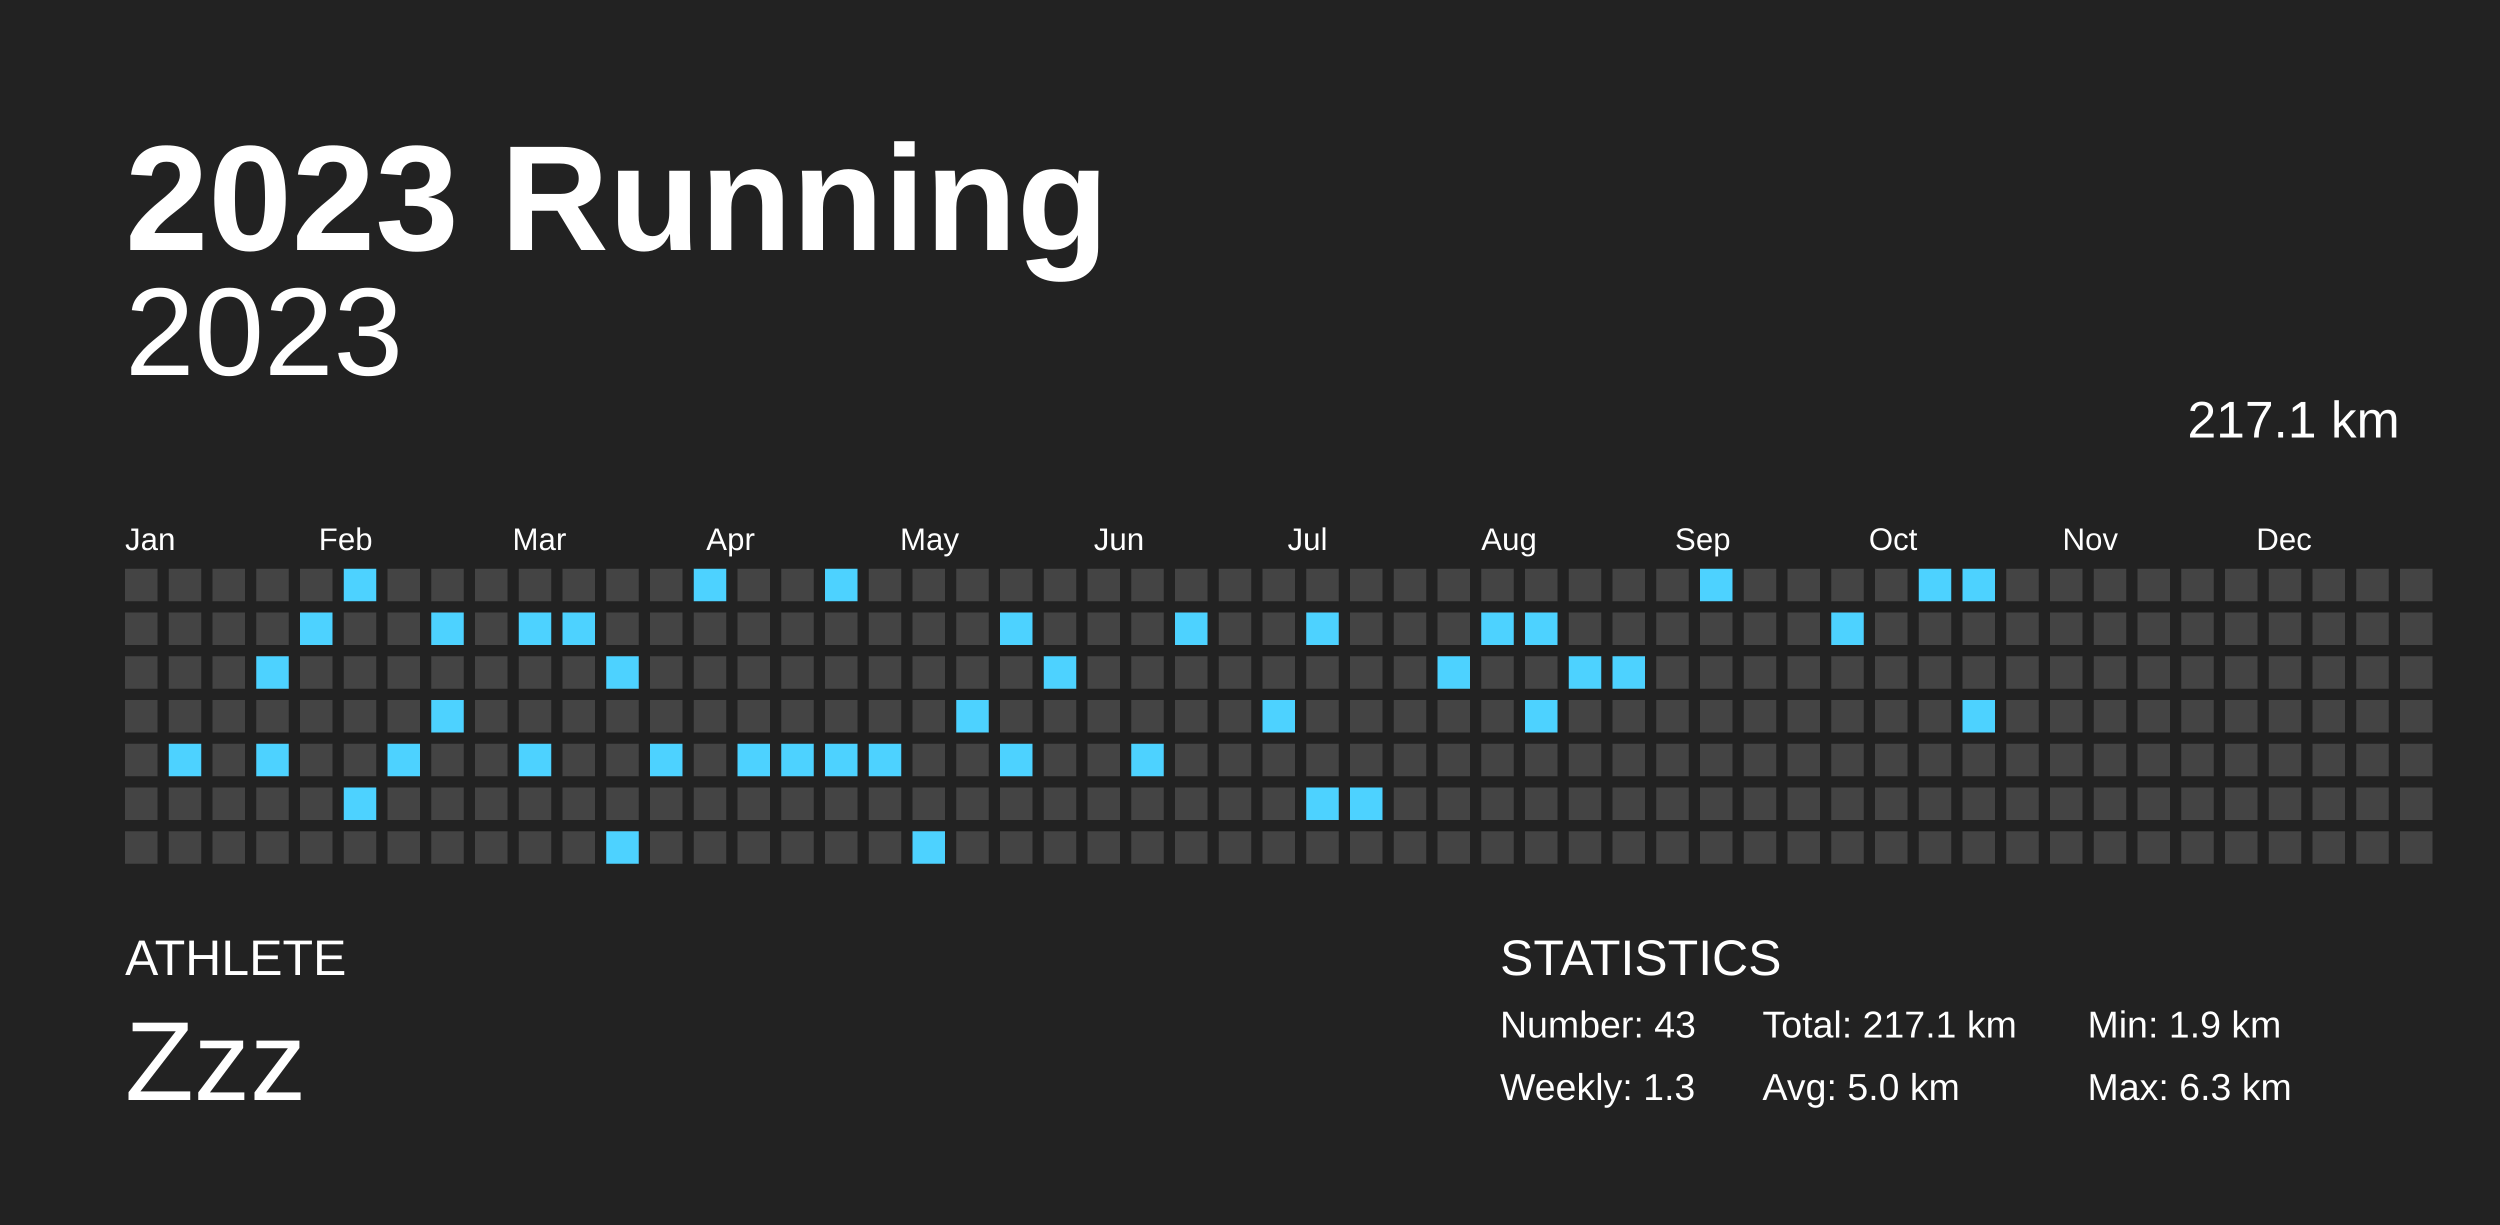
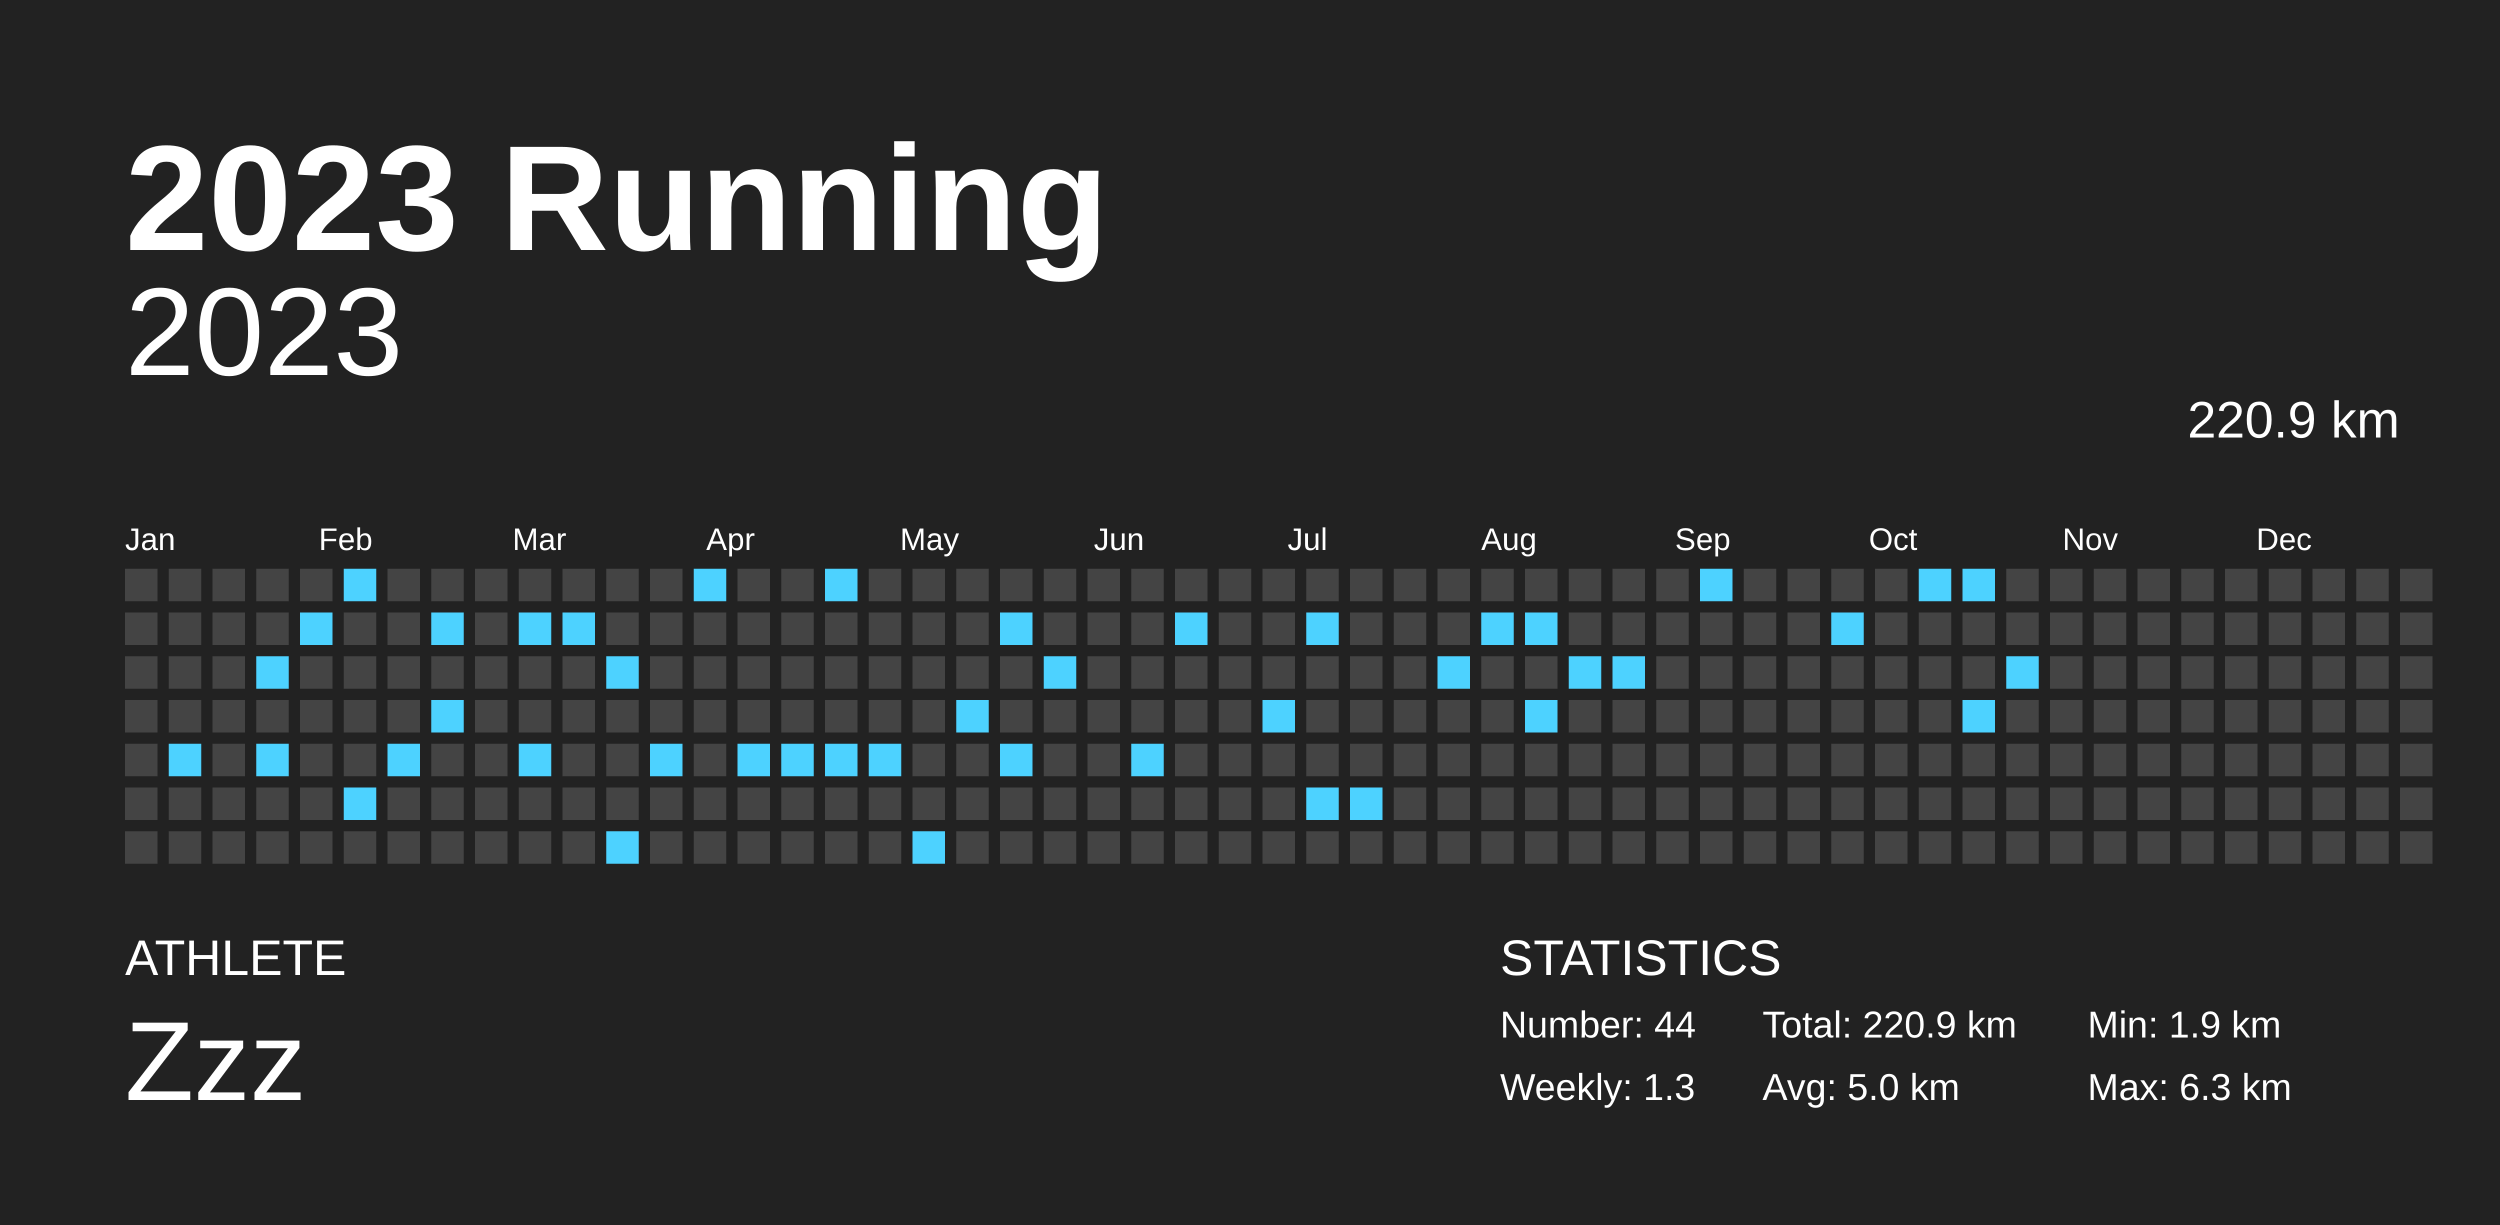
<svg xmlns="http://www.w3.org/2000/svg" baseProfile="full" height="98mm" version="1.1" viewBox="0,0,200,98" width="200mm">
  <defs />
  <rect fill="#222222" height="98" width="200" x="0" y="0" />
  <text fill="#FFFFFF" style="font-size:12px; font-family:Arial; font-weight:bold;" x="10" y="20">2023 Running</text>
  <text fill="#FFFFFF" style="font-size:4px; font-family:Arial" x="10" y="78">ATHLETE</text>
  <text fill="#FFFFFF" style="font-size:9px; font-family:Arial" x="10" y="88">Zzz</text>
  <text fill="#FFFFFF" style="font-size:4px; font-family:Arial" x="120" y="78">STATISTICS</text>
-   <text fill="#FFFFFF" style="font-size:3px; font-family:Arial" x="120" y="83">Number: 43</text>
+   <text fill="#FFFFFF" style="font-size:3px; font-family:Arial" x="120" y="83">Number: 44</text>
  <text fill="#FFFFFF" style="font-size:3px; font-family:Arial" x="120" y="88">Weekly: 1.3</text>
-   <text fill="#FFFFFF" style="font-size:3px; font-family:Arial" x="141" y="83">Total: 217.1 km</text>
+   <text fill="#FFFFFF" style="font-size:3px; font-family:Arial" x="141" y="83">Total: 220.9 km</text>
  <text fill="#FFFFFF" style="font-size:3px; font-family:Arial" x="141" y="88">Avg: 5.0 km</text>
  <text fill="#FFFFFF" style="font-size:3px; font-family:Arial" x="167" y="83">Min: 1.9 km</text>
  <text fill="#FFFFFF" style="font-size:3px; font-family:Arial" x="167" y="88">Max: 6.3 km</text>
  <text alignment-baseline="hanging" fill="#FFFFFF" style="font-size:10.0px; font-family:Arial;" x="10" y="30">2023</text>
-   <text alignment-baseline="hanging" fill="#FFFFFF" style="font-size:4.125px; font-family:Arial;" x="175" y="35">217.1 km</text>
+   <text alignment-baseline="hanging" fill="#FFFFFF" style="font-size:4.125px; font-family:Arial;" x="175" y="35">220.9 km</text>
  <text fill="#FFFFFF" style="font-size:2.5px; font-family:Arial" x="10.0" y="44">Jan</text>
  <text fill="#FFFFFF" style="font-size:2.5px; font-family:Arial" x="25.5" y="44">Feb</text>
  <text fill="#FFFFFF" style="font-size:2.5px; font-family:Arial" x="41.0" y="44">Mar</text>
  <text fill="#FFFFFF" style="font-size:2.5px; font-family:Arial" x="56.5" y="44">Apr</text>
  <text fill="#FFFFFF" style="font-size:2.5px; font-family:Arial" x="72.0" y="44">May</text>
  <text fill="#FFFFFF" style="font-size:2.5px; font-family:Arial" x="87.5" y="44">Jun</text>
  <text fill="#FFFFFF" style="font-size:2.5px; font-family:Arial" x="103.0" y="44">Jul</text>
  <text fill="#FFFFFF" style="font-size:2.5px; font-family:Arial" x="118.5" y="44">Aug</text>
  <text fill="#FFFFFF" style="font-size:2.5px; font-family:Arial" x="134.0" y="44">Sep</text>
  <text fill="#FFFFFF" style="font-size:2.5px; font-family:Arial" x="149.5" y="44">Oct</text>
  <text fill="#FFFFFF" style="font-size:2.5px; font-family:Arial" x="165.0" y="44">Nov</text>
  <text fill="#FFFFFF" style="font-size:2.5px; font-family:Arial" x="180.5" y="44">Dec</text>
  <rect fill="#444444" height="2.6" width="2.6" x="10.0" y="45.5" />
  <rect fill="#444444" height="2.6" width="2.6" x="10.0" y="49.0" />
  <rect fill="#444444" height="2.6" width="2.6" x="10.0" y="52.5" />
  <rect fill="#444444" height="2.6" width="2.6" x="10.0" y="56.0" />
  <rect fill="#444444" height="2.6" width="2.6" x="10.0" y="59.5" />
  <rect fill="#444444" height="2.6" width="2.6" x="10.0" y="63.0" />
  <rect fill="#444444" height="2.6" width="2.6" x="10.0" y="66.5" />
  <rect fill="#444444" height="2.6" width="2.6" x="13.5" y="45.5" />
  <rect fill="#444444" height="2.6" width="2.6" x="13.5" y="49.0" />
  <rect fill="#444444" height="2.6" width="2.6" x="13.5" y="52.5" />
  <rect fill="#444444" height="2.6" width="2.6" x="13.5" y="56.0" />
  <rect fill="#4dd2ff" height="2.6" width="2.6" x="13.5" y="59.5" />
  <rect fill="#444444" height="2.6" width="2.6" x="13.5" y="63.0" />
  <rect fill="#444444" height="2.6" width="2.6" x="13.5" y="66.5" />
  <rect fill="#444444" height="2.6" width="2.6" x="17.0" y="45.5" />
  <rect fill="#444444" height="2.6" width="2.6" x="17.0" y="49.0" />
  <rect fill="#444444" height="2.6" width="2.6" x="17.0" y="52.5" />
  <rect fill="#444444" height="2.6" width="2.6" x="17.0" y="56.0" />
  <rect fill="#444444" height="2.6" width="2.6" x="17.0" y="59.5" />
  <rect fill="#444444" height="2.6" width="2.6" x="17.0" y="63.0" />
  <rect fill="#444444" height="2.6" width="2.6" x="17.0" y="66.5" />
  <rect fill="#444444" height="2.6" width="2.6" x="20.5" y="45.5" />
  <rect fill="#444444" height="2.6" width="2.6" x="20.5" y="49.0" />
  <rect fill="#4dd2ff" height="2.6" width="2.6" x="20.5" y="52.5" />
  <rect fill="#444444" height="2.6" width="2.6" x="20.5" y="56.0" />
  <rect fill="#4dd2ff" height="2.6" width="2.6" x="20.5" y="59.5" />
  <rect fill="#444444" height="2.6" width="2.6" x="20.5" y="63.0" />
  <rect fill="#444444" height="2.6" width="2.6" x="20.5" y="66.5" />
  <rect fill="#444444" height="2.6" width="2.6" x="24.0" y="45.5" />
  <rect fill="#4dd2ff" height="2.6" width="2.6" x="24.0" y="49.0" />
  <rect fill="#444444" height="2.6" width="2.6" x="24.0" y="52.5" />
  <rect fill="#444444" height="2.6" width="2.6" x="24.0" y="56.0" />
  <rect fill="#444444" height="2.6" width="2.6" x="24.0" y="59.5" />
  <rect fill="#444444" height="2.6" width="2.6" x="24.0" y="63.0" />
  <rect fill="#444444" height="2.6" width="2.6" x="24.0" y="66.5" />
  <rect fill="#4dd2ff" height="2.6" width="2.6" x="27.5" y="45.5" />
  <rect fill="#444444" height="2.6" width="2.6" x="27.5" y="49.0" />
  <rect fill="#444444" height="2.6" width="2.6" x="27.5" y="52.5" />
  <rect fill="#444444" height="2.6" width="2.6" x="27.5" y="56.0" />
  <rect fill="#444444" height="2.6" width="2.6" x="27.5" y="59.5" />
  <rect fill="#4dd2ff" height="2.6" width="2.6" x="27.5" y="63.0" />
  <rect fill="#444444" height="2.6" width="2.6" x="27.5" y="66.5" />
  <rect fill="#444444" height="2.6" width="2.6" x="31.0" y="45.5" />
  <rect fill="#444444" height="2.6" width="2.6" x="31.0" y="49.0" />
  <rect fill="#444444" height="2.6" width="2.6" x="31.0" y="52.5" />
  <rect fill="#444444" height="2.6" width="2.6" x="31.0" y="56.0" />
  <rect fill="#4dd2ff" height="2.6" width="2.6" x="31.0" y="59.5" />
  <rect fill="#444444" height="2.6" width="2.6" x="31.0" y="63.0" />
  <rect fill="#444444" height="2.6" width="2.6" x="31.0" y="66.5" />
  <rect fill="#444444" height="2.6" width="2.6" x="34.5" y="45.5" />
  <rect fill="#4dd2ff" height="2.6" width="2.6" x="34.5" y="49.0" />
  <rect fill="#444444" height="2.6" width="2.6" x="34.5" y="52.5" />
  <rect fill="#4dd2ff" height="2.6" width="2.6" x="34.5" y="56.0" />
  <rect fill="#444444" height="2.6" width="2.6" x="34.5" y="59.5" />
  <rect fill="#444444" height="2.6" width="2.6" x="34.5" y="63.0" />
  <rect fill="#444444" height="2.6" width="2.6" x="34.5" y="66.5" />
  <rect fill="#444444" height="2.6" width="2.6" x="38.0" y="45.5" />
  <rect fill="#444444" height="2.6" width="2.6" x="38.0" y="49.0" />
  <rect fill="#444444" height="2.6" width="2.6" x="38.0" y="52.5" />
  <rect fill="#444444" height="2.6" width="2.6" x="38.0" y="56.0" />
  <rect fill="#444444" height="2.6" width="2.6" x="38.0" y="59.5" />
  <rect fill="#444444" height="2.6" width="2.6" x="38.0" y="63.0" />
  <rect fill="#444444" height="2.6" width="2.6" x="38.0" y="66.5" />
  <rect fill="#444444" height="2.6" width="2.6" x="41.5" y="45.5" />
  <rect fill="#4dd2ff" height="2.6" width="2.6" x="41.5" y="49.0" />
  <rect fill="#444444" height="2.6" width="2.6" x="41.5" y="52.5" />
  <rect fill="#444444" height="2.6" width="2.6" x="41.5" y="56.0" />
  <rect fill="#4dd2ff" height="2.6" width="2.6" x="41.5" y="59.5" />
  <rect fill="#444444" height="2.6" width="2.6" x="41.5" y="63.0" />
  <rect fill="#444444" height="2.6" width="2.6" x="41.5" y="66.5" />
  <rect fill="#444444" height="2.6" width="2.6" x="45.0" y="45.5" />
  <rect fill="#4dd2ff" height="2.6" width="2.6" x="45.0" y="49.0" />
  <rect fill="#444444" height="2.6" width="2.6" x="45.0" y="52.5" />
  <rect fill="#444444" height="2.6" width="2.6" x="45.0" y="56.0" />
  <rect fill="#444444" height="2.6" width="2.6" x="45.0" y="59.5" />
  <rect fill="#444444" height="2.6" width="2.6" x="45.0" y="63.0" />
  <rect fill="#444444" height="2.6" width="2.6" x="45.0" y="66.5" />
  <rect fill="#444444" height="2.6" width="2.6" x="48.5" y="45.5" />
  <rect fill="#444444" height="2.6" width="2.6" x="48.5" y="49.0" />
  <rect fill="#4dd2ff" height="2.6" width="2.6" x="48.5" y="52.5" />
  <rect fill="#444444" height="2.6" width="2.6" x="48.5" y="56.0" />
  <rect fill="#444444" height="2.6" width="2.6" x="48.5" y="59.5" />
  <rect fill="#444444" height="2.6" width="2.6" x="48.5" y="63.0" />
  <rect fill="#4dd2ff" height="2.6" width="2.6" x="48.5" y="66.5" />
  <rect fill="#444444" height="2.6" width="2.6" x="52.0" y="45.5" />
  <rect fill="#444444" height="2.6" width="2.6" x="52.0" y="49.0" />
  <rect fill="#444444" height="2.6" width="2.6" x="52.0" y="52.5" />
  <rect fill="#444444" height="2.6" width="2.6" x="52.0" y="56.0" />
  <rect fill="#4dd2ff" height="2.6" width="2.6" x="52.0" y="59.5" />
  <rect fill="#444444" height="2.6" width="2.6" x="52.0" y="63.0" />
  <rect fill="#444444" height="2.6" width="2.6" x="52.0" y="66.5" />
  <rect fill="#4dd2ff" height="2.6" width="2.6" x="55.5" y="45.5" />
  <rect fill="#444444" height="2.6" width="2.6" x="55.5" y="49.0" />
  <rect fill="#444444" height="2.6" width="2.6" x="55.5" y="52.5" />
  <rect fill="#444444" height="2.6" width="2.6" x="55.5" y="56.0" />
  <rect fill="#444444" height="2.6" width="2.6" x="55.5" y="59.5" />
  <rect fill="#444444" height="2.6" width="2.6" x="55.5" y="63.0" />
  <rect fill="#444444" height="2.6" width="2.6" x="55.5" y="66.5" />
  <rect fill="#444444" height="2.6" width="2.6" x="59.0" y="45.5" />
  <rect fill="#444444" height="2.6" width="2.6" x="59.0" y="49.0" />
  <rect fill="#444444" height="2.6" width="2.6" x="59.0" y="52.5" />
  <rect fill="#444444" height="2.6" width="2.6" x="59.0" y="56.0" />
  <rect fill="#4dd2ff" height="2.6" width="2.6" x="59.0" y="59.5" />
  <rect fill="#444444" height="2.6" width="2.6" x="59.0" y="63.0" />
  <rect fill="#444444" height="2.6" width="2.6" x="59.0" y="66.5" />
  <rect fill="#444444" height="2.6" width="2.6" x="62.5" y="45.5" />
  <rect fill="#444444" height="2.6" width="2.6" x="62.5" y="49.0" />
  <rect fill="#444444" height="2.6" width="2.6" x="62.5" y="52.5" />
  <rect fill="#444444" height="2.6" width="2.6" x="62.5" y="56.0" />
  <rect fill="#4dd2ff" height="2.6" width="2.6" x="62.5" y="59.5" />
  <rect fill="#444444" height="2.6" width="2.6" x="62.5" y="63.0" />
  <rect fill="#444444" height="2.6" width="2.6" x="62.5" y="66.5" />
  <rect fill="#4dd2ff" height="2.6" width="2.6" x="66.0" y="45.5" />
  <rect fill="#444444" height="2.6" width="2.6" x="66.0" y="49.0" />
  <rect fill="#444444" height="2.6" width="2.6" x="66.0" y="52.5" />
  <rect fill="#444444" height="2.6" width="2.6" x="66.0" y="56.0" />
  <rect fill="#4dd2ff" height="2.6" width="2.6" x="66.0" y="59.5" />
  <rect fill="#444444" height="2.6" width="2.6" x="66.0" y="63.0" />
  <rect fill="#444444" height="2.6" width="2.6" x="66.0" y="66.5" />
  <rect fill="#444444" height="2.6" width="2.6" x="69.5" y="45.5" />
  <rect fill="#444444" height="2.6" width="2.6" x="69.5" y="49.0" />
  <rect fill="#444444" height="2.6" width="2.6" x="69.5" y="52.5" />
  <rect fill="#444444" height="2.6" width="2.6" x="69.5" y="56.0" />
  <rect fill="#4dd2ff" height="2.6" width="2.6" x="69.5" y="59.5" />
  <rect fill="#444444" height="2.6" width="2.6" x="69.5" y="63.0" />
  <rect fill="#444444" height="2.6" width="2.6" x="69.5" y="66.5" />
  <rect fill="#444444" height="2.6" width="2.6" x="73.0" y="45.5" />
  <rect fill="#444444" height="2.6" width="2.6" x="73.0" y="49.0" />
  <rect fill="#444444" height="2.6" width="2.6" x="73.0" y="52.5" />
  <rect fill="#444444" height="2.6" width="2.6" x="73.0" y="56.0" />
  <rect fill="#444444" height="2.6" width="2.6" x="73.0" y="59.5" />
  <rect fill="#444444" height="2.6" width="2.6" x="73.0" y="63.0" />
  <rect fill="#4dd2ff" height="2.6" width="2.6" x="73.0" y="66.5" />
  <rect fill="#444444" height="2.6" width="2.6" x="76.5" y="45.5" />
  <rect fill="#444444" height="2.6" width="2.6" x="76.5" y="49.0" />
  <rect fill="#444444" height="2.6" width="2.6" x="76.5" y="52.5" />
  <rect fill="#4dd2ff" height="2.6" width="2.6" x="76.5" y="56.0" />
  <rect fill="#444444" height="2.6" width="2.6" x="76.5" y="59.5" />
  <rect fill="#444444" height="2.6" width="2.6" x="76.5" y="63.0" />
  <rect fill="#444444" height="2.6" width="2.6" x="76.5" y="66.5" />
  <rect fill="#444444" height="2.6" width="2.6" x="80.0" y="45.5" />
  <rect fill="#4dd2ff" height="2.6" width="2.6" x="80.0" y="49.0" />
  <rect fill="#444444" height="2.6" width="2.6" x="80.0" y="52.5" />
  <rect fill="#444444" height="2.6" width="2.6" x="80.0" y="56.0" />
  <rect fill="#4dd2ff" height="2.6" width="2.6" x="80.0" y="59.5" />
  <rect fill="#444444" height="2.6" width="2.6" x="80.0" y="63.0" />
  <rect fill="#444444" height="2.6" width="2.6" x="80.0" y="66.5" />
  <rect fill="#444444" height="2.6" width="2.6" x="83.5" y="45.5" />
  <rect fill="#444444" height="2.6" width="2.6" x="83.5" y="49.0" />
  <rect fill="#4dd2ff" height="2.6" width="2.6" x="83.5" y="52.5" />
  <rect fill="#444444" height="2.6" width="2.6" x="83.5" y="56.0" />
  <rect fill="#444444" height="2.6" width="2.6" x="83.5" y="59.5" />
  <rect fill="#444444" height="2.6" width="2.6" x="83.5" y="63.0" />
  <rect fill="#444444" height="2.6" width="2.6" x="83.5" y="66.5" />
  <rect fill="#444444" height="2.6" width="2.6" x="87.0" y="45.5" />
  <rect fill="#444444" height="2.6" width="2.6" x="87.0" y="49.0" />
  <rect fill="#444444" height="2.6" width="2.6" x="87.0" y="52.5" />
  <rect fill="#444444" height="2.6" width="2.6" x="87.0" y="56.0" />
  <rect fill="#444444" height="2.6" width="2.6" x="87.0" y="59.5" />
  <rect fill="#444444" height="2.6" width="2.6" x="87.0" y="63.0" />
  <rect fill="#444444" height="2.6" width="2.6" x="87.0" y="66.5" />
  <rect fill="#444444" height="2.6" width="2.6" x="90.5" y="45.5" />
  <rect fill="#444444" height="2.6" width="2.6" x="90.5" y="49.0" />
  <rect fill="#444444" height="2.6" width="2.6" x="90.5" y="52.5" />
  <rect fill="#444444" height="2.6" width="2.6" x="90.5" y="56.0" />
  <rect fill="#4dd2ff" height="2.6" width="2.6" x="90.5" y="59.5" />
  <rect fill="#444444" height="2.6" width="2.6" x="90.5" y="63.0" />
  <rect fill="#444444" height="2.6" width="2.6" x="90.5" y="66.5" />
  <rect fill="#444444" height="2.6" width="2.6" x="94.0" y="45.5" />
  <rect fill="#4dd2ff" height="2.6" width="2.6" x="94.0" y="49.0" />
  <rect fill="#444444" height="2.6" width="2.6" x="94.0" y="52.5" />
  <rect fill="#444444" height="2.6" width="2.6" x="94.0" y="56.0" />
  <rect fill="#444444" height="2.6" width="2.6" x="94.0" y="59.5" />
  <rect fill="#444444" height="2.6" width="2.6" x="94.0" y="63.0" />
  <rect fill="#444444" height="2.6" width="2.6" x="94.0" y="66.5" />
  <rect fill="#444444" height="2.6" width="2.6" x="97.5" y="45.5" />
  <rect fill="#444444" height="2.6" width="2.6" x="97.5" y="49.0" />
  <rect fill="#444444" height="2.6" width="2.6" x="97.5" y="52.5" />
  <rect fill="#444444" height="2.6" width="2.6" x="97.5" y="56.0" />
  <rect fill="#444444" height="2.6" width="2.6" x="97.5" y="59.5" />
  <rect fill="#444444" height="2.6" width="2.6" x="97.5" y="63.0" />
  <rect fill="#444444" height="2.6" width="2.6" x="97.5" y="66.5" />
  <rect fill="#444444" height="2.6" width="2.6" x="101.0" y="45.5" />
  <rect fill="#444444" height="2.6" width="2.6" x="101.0" y="49.0" />
  <rect fill="#444444" height="2.6" width="2.6" x="101.0" y="52.5" />
  <rect fill="#4dd2ff" height="2.6" width="2.6" x="101.0" y="56.0" />
  <rect fill="#444444" height="2.6" width="2.6" x="101.0" y="59.5" />
  <rect fill="#444444" height="2.6" width="2.6" x="101.0" y="63.0" />
  <rect fill="#444444" height="2.6" width="2.6" x="101.0" y="66.5" />
  <rect fill="#444444" height="2.6" width="2.6" x="104.5" y="45.5" />
  <rect fill="#4dd2ff" height="2.6" width="2.6" x="104.5" y="49.0" />
  <rect fill="#444444" height="2.6" width="2.6" x="104.5" y="52.5" />
  <rect fill="#444444" height="2.6" width="2.6" x="104.5" y="56.0" />
  <rect fill="#444444" height="2.6" width="2.6" x="104.5" y="59.5" />
  <rect fill="#4dd2ff" height="2.6" width="2.6" x="104.5" y="63.0" />
  <rect fill="#444444" height="2.6" width="2.6" x="104.5" y="66.5" />
  <rect fill="#444444" height="2.6" width="2.6" x="108.0" y="45.5" />
  <rect fill="#444444" height="2.6" width="2.6" x="108.0" y="49.0" />
  <rect fill="#444444" height="2.6" width="2.6" x="108.0" y="52.5" />
  <rect fill="#444444" height="2.6" width="2.6" x="108.0" y="56.0" />
  <rect fill="#444444" height="2.6" width="2.6" x="108.0" y="59.5" />
  <rect fill="#4dd2ff" height="2.6" width="2.6" x="108.0" y="63.0" />
  <rect fill="#444444" height="2.6" width="2.6" x="108.0" y="66.5" />
  <rect fill="#444444" height="2.6" width="2.6" x="111.5" y="45.5" />
  <rect fill="#444444" height="2.6" width="2.6" x="111.5" y="49.0" />
  <rect fill="#444444" height="2.6" width="2.6" x="111.5" y="52.5" />
  <rect fill="#444444" height="2.6" width="2.6" x="111.5" y="56.0" />
  <rect fill="#444444" height="2.6" width="2.6" x="111.5" y="59.5" />
  <rect fill="#444444" height="2.6" width="2.6" x="111.5" y="63.0" />
  <rect fill="#444444" height="2.6" width="2.6" x="111.5" y="66.5" />
  <rect fill="#444444" height="2.6" width="2.6" x="115.0" y="45.5" />
  <rect fill="#444444" height="2.6" width="2.6" x="115.0" y="49.0" />
  <rect fill="#4dd2ff" height="2.6" width="2.6" x="115.0" y="52.5" />
  <rect fill="#444444" height="2.6" width="2.6" x="115.0" y="56.0" />
  <rect fill="#444444" height="2.6" width="2.6" x="115.0" y="59.5" />
  <rect fill="#444444" height="2.6" width="2.6" x="115.0" y="63.0" />
  <rect fill="#444444" height="2.6" width="2.6" x="115.0" y="66.5" />
  <rect fill="#444444" height="2.6" width="2.6" x="118.5" y="45.5" />
  <rect fill="#4dd2ff" height="2.6" width="2.6" x="118.5" y="49.0" />
  <rect fill="#444444" height="2.6" width="2.6" x="118.5" y="52.5" />
  <rect fill="#444444" height="2.6" width="2.6" x="118.5" y="56.0" />
  <rect fill="#444444" height="2.6" width="2.6" x="118.5" y="59.5" />
  <rect fill="#444444" height="2.6" width="2.6" x="118.5" y="63.0" />
  <rect fill="#444444" height="2.6" width="2.6" x="118.5" y="66.5" />
  <rect fill="#444444" height="2.6" width="2.6" x="122.0" y="45.5" />
  <rect fill="#4dd2ff" height="2.6" width="2.6" x="122.0" y="49.0" />
  <rect fill="#444444" height="2.6" width="2.6" x="122.0" y="52.5" />
  <rect fill="#4dd2ff" height="2.6" width="2.6" x="122.0" y="56.0" />
  <rect fill="#444444" height="2.6" width="2.6" x="122.0" y="59.5" />
  <rect fill="#444444" height="2.6" width="2.6" x="122.0" y="63.0" />
  <rect fill="#444444" height="2.6" width="2.6" x="122.0" y="66.5" />
  <rect fill="#444444" height="2.6" width="2.6" x="125.5" y="45.5" />
  <rect fill="#444444" height="2.6" width="2.6" x="125.5" y="49.0" />
  <rect fill="#4dd2ff" height="2.6" width="2.6" x="125.5" y="52.5" />
  <rect fill="#444444" height="2.6" width="2.6" x="125.5" y="56.0" />
  <rect fill="#444444" height="2.6" width="2.6" x="125.5" y="59.5" />
  <rect fill="#444444" height="2.6" width="2.6" x="125.5" y="63.0" />
  <rect fill="#444444" height="2.6" width="2.6" x="125.5" y="66.5" />
  <rect fill="#444444" height="2.6" width="2.6" x="129.0" y="45.5" />
  <rect fill="#444444" height="2.6" width="2.6" x="129.0" y="49.0" />
  <rect fill="#4dd2ff" height="2.6" width="2.6" x="129.0" y="52.5" />
  <rect fill="#444444" height="2.6" width="2.6" x="129.0" y="56.0" />
  <rect fill="#444444" height="2.6" width="2.6" x="129.0" y="59.5" />
  <rect fill="#444444" height="2.6" width="2.6" x="129.0" y="63.0" />
  <rect fill="#444444" height="2.6" width="2.6" x="129.0" y="66.5" />
  <rect fill="#444444" height="2.6" width="2.6" x="132.5" y="45.5" />
  <rect fill="#444444" height="2.6" width="2.6" x="132.5" y="49.0" />
  <rect fill="#444444" height="2.6" width="2.6" x="132.5" y="52.5" />
  <rect fill="#444444" height="2.6" width="2.6" x="132.5" y="56.0" />
  <rect fill="#444444" height="2.6" width="2.6" x="132.5" y="59.5" />
  <rect fill="#444444" height="2.6" width="2.6" x="132.5" y="63.0" />
  <rect fill="#444444" height="2.6" width="2.6" x="132.5" y="66.5" />
  <rect fill="#4dd2ff" height="2.6" width="2.6" x="136.0" y="45.5" />
  <rect fill="#444444" height="2.6" width="2.6" x="136.0" y="49.0" />
  <rect fill="#444444" height="2.6" width="2.6" x="136.0" y="52.5" />
  <rect fill="#444444" height="2.6" width="2.6" x="136.0" y="56.0" />
  <rect fill="#444444" height="2.6" width="2.6" x="136.0" y="59.5" />
  <rect fill="#444444" height="2.6" width="2.6" x="136.0" y="63.0" />
  <rect fill="#444444" height="2.6" width="2.6" x="136.0" y="66.5" />
  <rect fill="#444444" height="2.6" width="2.6" x="139.5" y="45.5" />
  <rect fill="#444444" height="2.6" width="2.6" x="139.5" y="49.0" />
  <rect fill="#444444" height="2.6" width="2.6" x="139.5" y="52.5" />
  <rect fill="#444444" height="2.6" width="2.6" x="139.5" y="56.0" />
  <rect fill="#444444" height="2.6" width="2.6" x="139.5" y="59.5" />
  <rect fill="#444444" height="2.6" width="2.6" x="139.5" y="63.0" />
  <rect fill="#444444" height="2.6" width="2.6" x="139.5" y="66.5" />
  <rect fill="#444444" height="2.6" width="2.6" x="143.0" y="45.5" />
  <rect fill="#444444" height="2.6" width="2.6" x="143.0" y="49.0" />
  <rect fill="#444444" height="2.6" width="2.6" x="143.0" y="52.5" />
  <rect fill="#444444" height="2.6" width="2.6" x="143.0" y="56.0" />
  <rect fill="#444444" height="2.6" width="2.6" x="143.0" y="59.5" />
  <rect fill="#444444" height="2.6" width="2.6" x="143.0" y="63.0" />
  <rect fill="#444444" height="2.6" width="2.6" x="143.0" y="66.5" />
  <rect fill="#444444" height="2.6" width="2.6" x="146.5" y="45.5" />
  <rect fill="#4dd2ff" height="2.6" width="2.6" x="146.5" y="49.0" />
  <rect fill="#444444" height="2.6" width="2.6" x="146.5" y="52.5" />
  <rect fill="#444444" height="2.6" width="2.6" x="146.5" y="56.0" />
  <rect fill="#444444" height="2.6" width="2.6" x="146.5" y="59.5" />
  <rect fill="#444444" height="2.6" width="2.6" x="146.5" y="63.0" />
  <rect fill="#444444" height="2.6" width="2.6" x="146.5" y="66.5" />
  <rect fill="#444444" height="2.6" width="2.6" x="150.0" y="45.5" />
  <rect fill="#444444" height="2.6" width="2.6" x="150.0" y="49.0" />
  <rect fill="#444444" height="2.6" width="2.6" x="150.0" y="52.5" />
  <rect fill="#444444" height="2.6" width="2.6" x="150.0" y="56.0" />
  <rect fill="#444444" height="2.6" width="2.6" x="150.0" y="59.5" />
  <rect fill="#444444" height="2.6" width="2.6" x="150.0" y="63.0" />
  <rect fill="#444444" height="2.6" width="2.6" x="150.0" y="66.5" />
  <rect fill="#4dd2ff" height="2.6" width="2.6" x="153.5" y="45.5" />
  <rect fill="#444444" height="2.6" width="2.6" x="153.5" y="49.0" />
  <rect fill="#444444" height="2.6" width="2.6" x="153.5" y="52.5" />
  <rect fill="#444444" height="2.6" width="2.6" x="153.5" y="56.0" />
  <rect fill="#444444" height="2.6" width="2.6" x="153.5" y="59.5" />
  <rect fill="#444444" height="2.6" width="2.6" x="153.5" y="63.0" />
  <rect fill="#444444" height="2.6" width="2.6" x="153.5" y="66.5" />
  <rect fill="#4dd2ff" height="2.6" width="2.6" x="157.0" y="45.5" />
  <rect fill="#444444" height="2.6" width="2.6" x="157.0" y="49.0" />
  <rect fill="#444444" height="2.6" width="2.6" x="157.0" y="52.5" />
  <rect fill="#4dd2ff" height="2.6" width="2.6" x="157.0" y="56.0" />
  <rect fill="#444444" height="2.6" width="2.6" x="157.0" y="59.5" />
  <rect fill="#444444" height="2.6" width="2.6" x="157.0" y="63.0" />
  <rect fill="#444444" height="2.6" width="2.6" x="157.0" y="66.5" />
  <rect fill="#444444" height="2.6" width="2.6" x="160.5" y="45.5" />
  <rect fill="#444444" height="2.6" width="2.6" x="160.5" y="49.0" />
-   <rect fill="#444444" height="2.6" width="2.6" x="160.5" y="52.5" />
+   <rect fill="#4dd2ff" height="2.6" width="2.6" x="160.5" y="52.5" />
  <rect fill="#444444" height="2.6" width="2.6" x="160.5" y="56.0" />
  <rect fill="#444444" height="2.6" width="2.6" x="160.5" y="59.5" />
  <rect fill="#444444" height="2.6" width="2.6" x="160.5" y="63.0" />
  <rect fill="#444444" height="2.6" width="2.6" x="160.5" y="66.5" />
  <rect fill="#444444" height="2.6" width="2.6" x="164.0" y="45.5" />
  <rect fill="#444444" height="2.6" width="2.6" x="164.0" y="49.0" />
  <rect fill="#444444" height="2.6" width="2.6" x="164.0" y="52.5" />
  <rect fill="#444444" height="2.6" width="2.6" x="164.0" y="56.0" />
  <rect fill="#444444" height="2.6" width="2.6" x="164.0" y="59.5" />
  <rect fill="#444444" height="2.6" width="2.6" x="164.0" y="63.0" />
  <rect fill="#444444" height="2.6" width="2.6" x="164.0" y="66.5" />
  <rect fill="#444444" height="2.6" width="2.6" x="167.5" y="45.5" />
  <rect fill="#444444" height="2.6" width="2.6" x="167.5" y="49.0" />
  <rect fill="#444444" height="2.6" width="2.6" x="167.5" y="52.5" />
  <rect fill="#444444" height="2.6" width="2.6" x="167.5" y="56.0" />
  <rect fill="#444444" height="2.6" width="2.6" x="167.5" y="59.5" />
  <rect fill="#444444" height="2.6" width="2.6" x="167.5" y="63.0" />
  <rect fill="#444444" height="2.6" width="2.6" x="167.5" y="66.5" />
  <rect fill="#444444" height="2.6" width="2.6" x="171.0" y="45.5" />
  <rect fill="#444444" height="2.6" width="2.6" x="171.0" y="49.0" />
  <rect fill="#444444" height="2.6" width="2.6" x="171.0" y="52.5" />
  <rect fill="#444444" height="2.6" width="2.6" x="171.0" y="56.0" />
  <rect fill="#444444" height="2.6" width="2.6" x="171.0" y="59.5" />
  <rect fill="#444444" height="2.6" width="2.6" x="171.0" y="63.0" />
  <rect fill="#444444" height="2.6" width="2.6" x="171.0" y="66.5" />
  <rect fill="#444444" height="2.6" width="2.6" x="174.5" y="45.5" />
  <rect fill="#444444" height="2.6" width="2.6" x="174.5" y="49.0" />
  <rect fill="#444444" height="2.6" width="2.6" x="174.5" y="52.5" />
  <rect fill="#444444" height="2.6" width="2.6" x="174.5" y="56.0" />
  <rect fill="#444444" height="2.6" width="2.6" x="174.5" y="59.5" />
  <rect fill="#444444" height="2.6" width="2.6" x="174.5" y="63.0" />
  <rect fill="#444444" height="2.6" width="2.6" x="174.5" y="66.5" />
  <rect fill="#444444" height="2.6" width="2.6" x="178.0" y="45.5" />
  <rect fill="#444444" height="2.6" width="2.6" x="178.0" y="49.0" />
  <rect fill="#444444" height="2.6" width="2.6" x="178.0" y="52.5" />
  <rect fill="#444444" height="2.6" width="2.6" x="178.0" y="56.0" />
  <rect fill="#444444" height="2.6" width="2.6" x="178.0" y="59.5" />
  <rect fill="#444444" height="2.6" width="2.6" x="178.0" y="63.0" />
  <rect fill="#444444" height="2.6" width="2.6" x="178.0" y="66.5" />
  <rect fill="#444444" height="2.6" width="2.6" x="181.5" y="45.5" />
  <rect fill="#444444" height="2.6" width="2.6" x="181.5" y="49.0" />
  <rect fill="#444444" height="2.6" width="2.6" x="181.5" y="52.5" />
  <rect fill="#444444" height="2.6" width="2.6" x="181.5" y="56.0" />
  <rect fill="#444444" height="2.6" width="2.6" x="181.5" y="59.5" />
  <rect fill="#444444" height="2.6" width="2.6" x="181.5" y="63.0" />
  <rect fill="#444444" height="2.6" width="2.6" x="181.5" y="66.5" />
  <rect fill="#444444" height="2.6" width="2.6" x="185.0" y="45.5" />
  <rect fill="#444444" height="2.6" width="2.6" x="185.0" y="49.0" />
  <rect fill="#444444" height="2.6" width="2.6" x="185.0" y="52.5" />
  <rect fill="#444444" height="2.6" width="2.6" x="185.0" y="56.0" />
  <rect fill="#444444" height="2.6" width="2.6" x="185.0" y="59.5" />
  <rect fill="#444444" height="2.6" width="2.6" x="185.0" y="63.0" />
  <rect fill="#444444" height="2.6" width="2.6" x="185.0" y="66.5" />
  <rect fill="#444444" height="2.6" width="2.6" x="188.5" y="45.5" />
  <rect fill="#444444" height="2.6" width="2.6" x="188.5" y="49.0" />
  <rect fill="#444444" height="2.6" width="2.6" x="188.5" y="52.5" />
  <rect fill="#444444" height="2.6" width="2.6" x="188.5" y="56.0" />
  <rect fill="#444444" height="2.6" width="2.6" x="188.5" y="59.5" />
  <rect fill="#444444" height="2.6" width="2.6" x="188.5" y="63.0" />
  <rect fill="#444444" height="2.6" width="2.6" x="188.5" y="66.5" />
  <rect fill="#444444" height="2.6" width="2.6" x="192.0" y="45.5" />
  <rect fill="#444444" height="2.6" width="2.6" x="192.0" y="49.0" />
  <rect fill="#444444" height="2.6" width="2.6" x="192.0" y="52.5" />
  <rect fill="#444444" height="2.6" width="2.6" x="192.0" y="56.0" />
  <rect fill="#444444" height="2.6" width="2.6" x="192.0" y="59.5" />
  <rect fill="#444444" height="2.6" width="2.6" x="192.0" y="63.0" />
  <rect fill="#444444" height="2.6" width="2.6" x="192.0" y="66.5" />
</svg>
